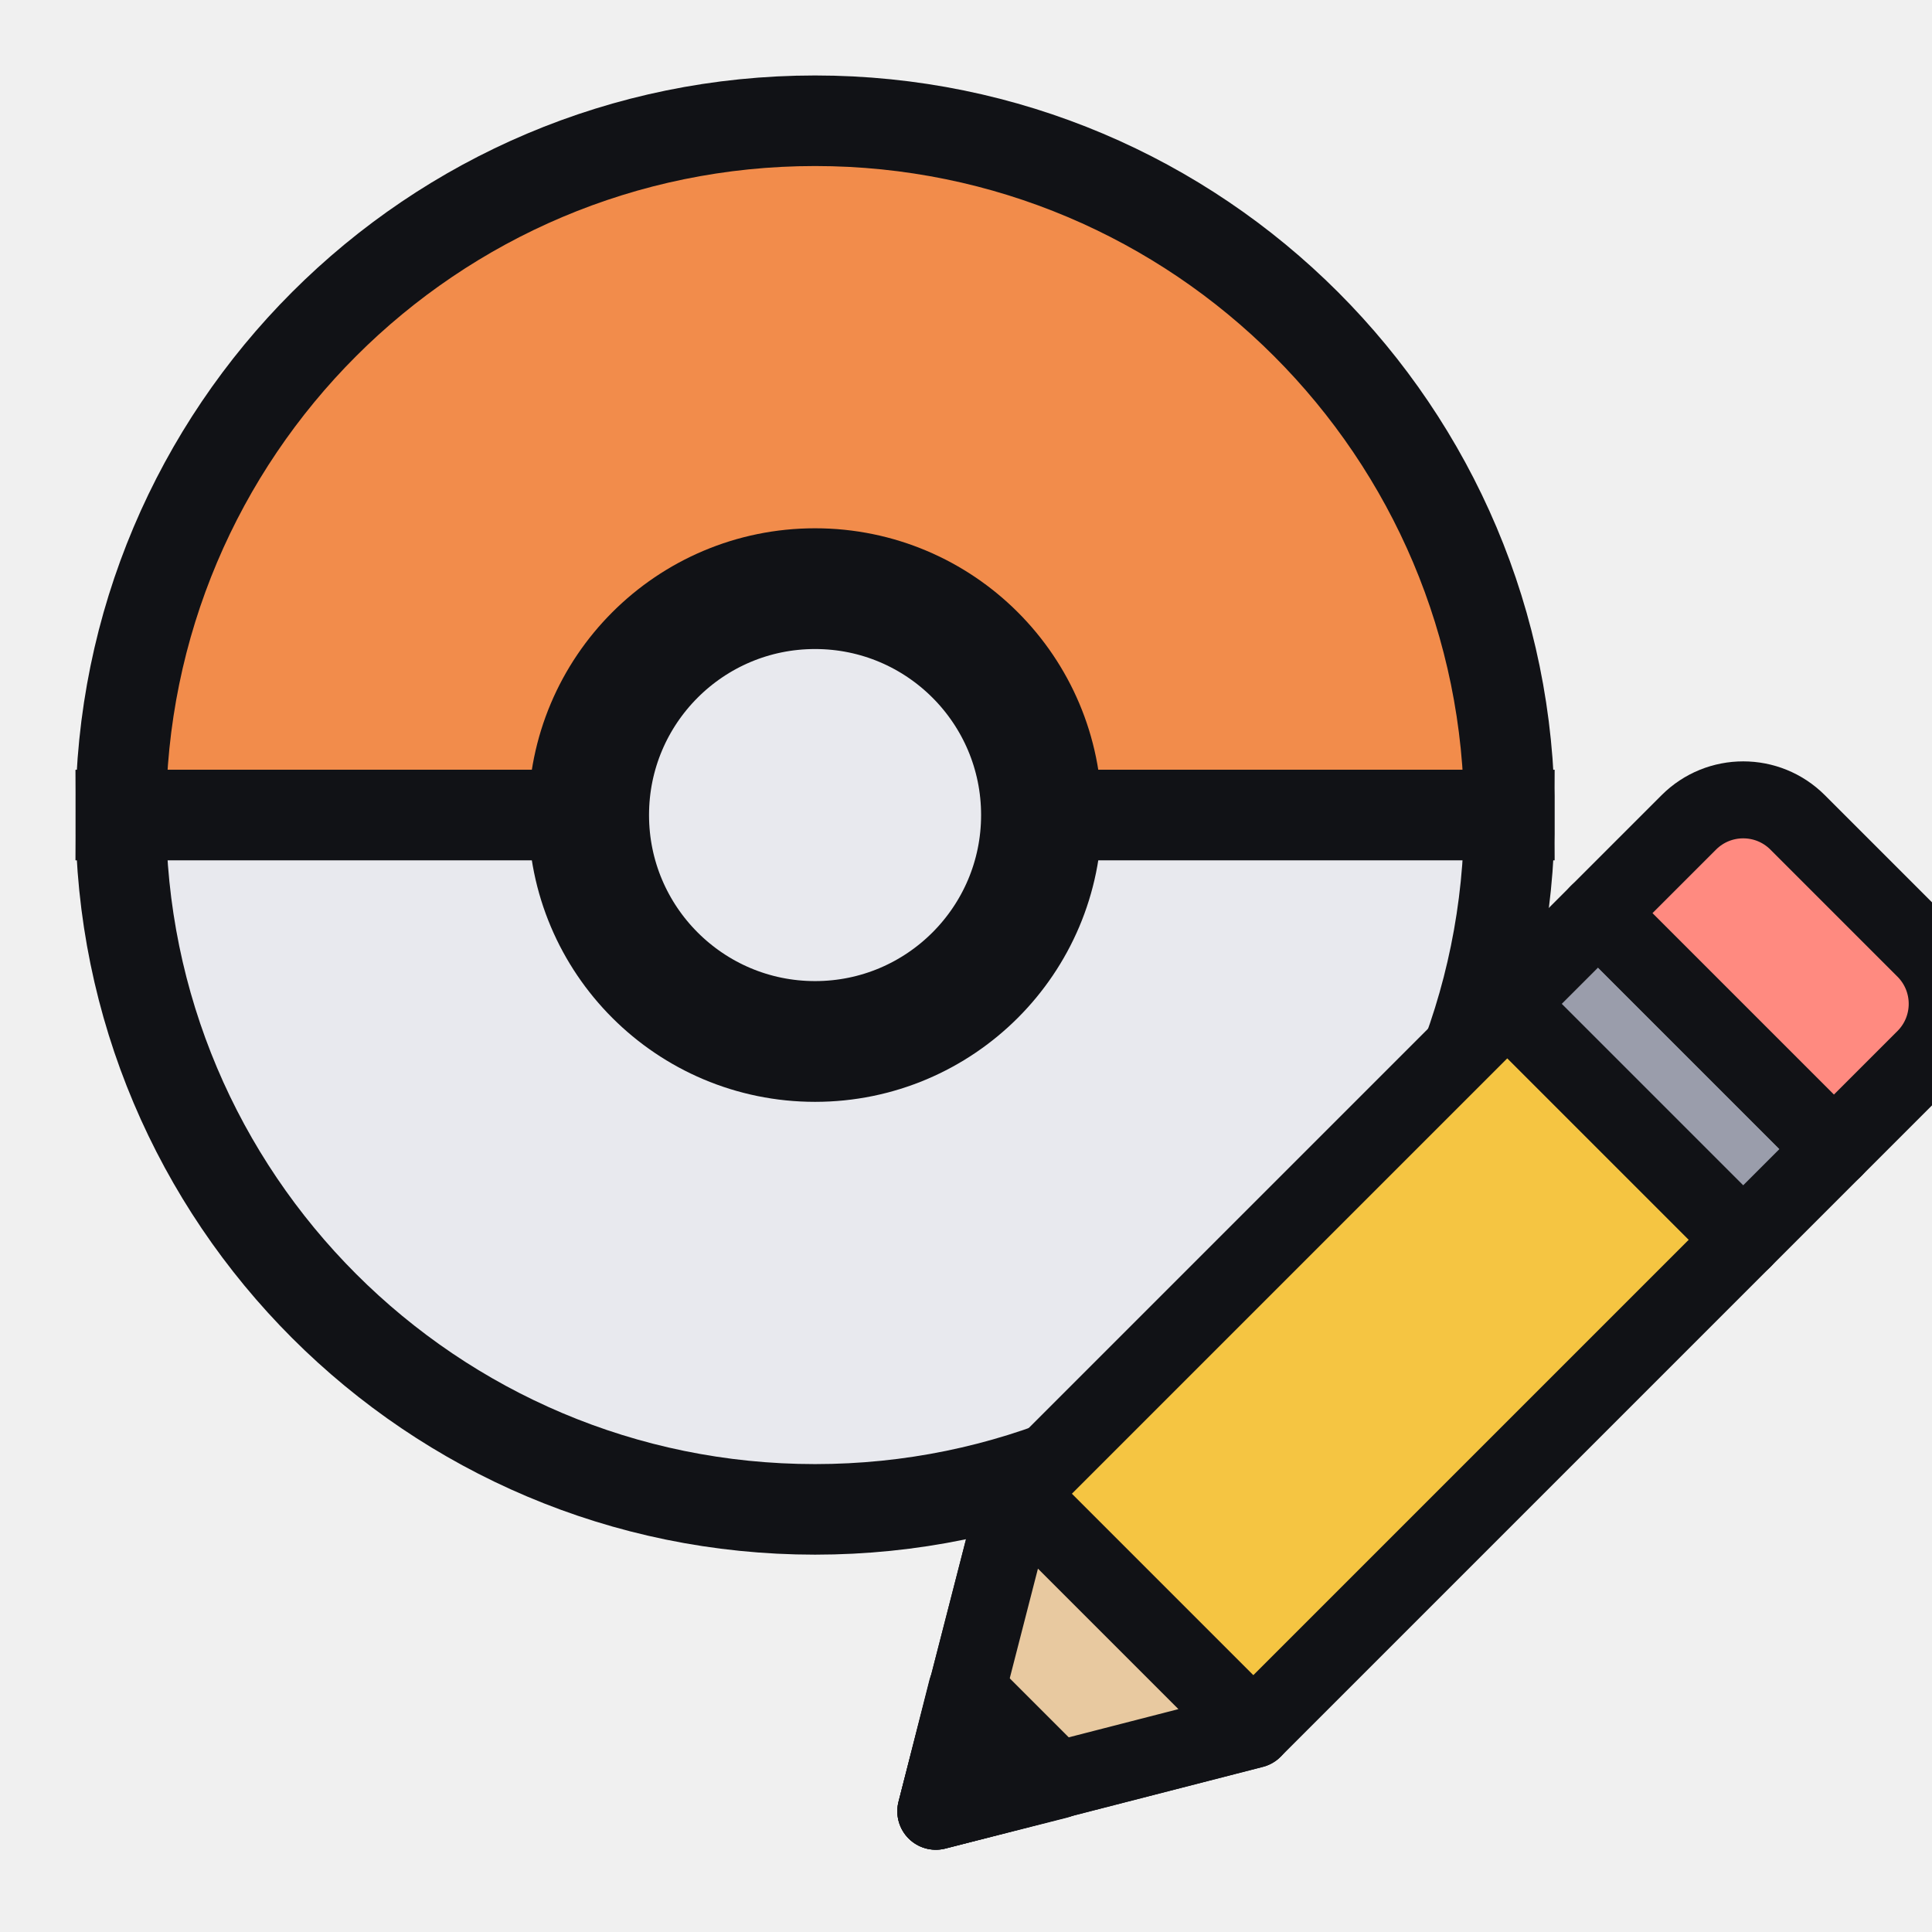
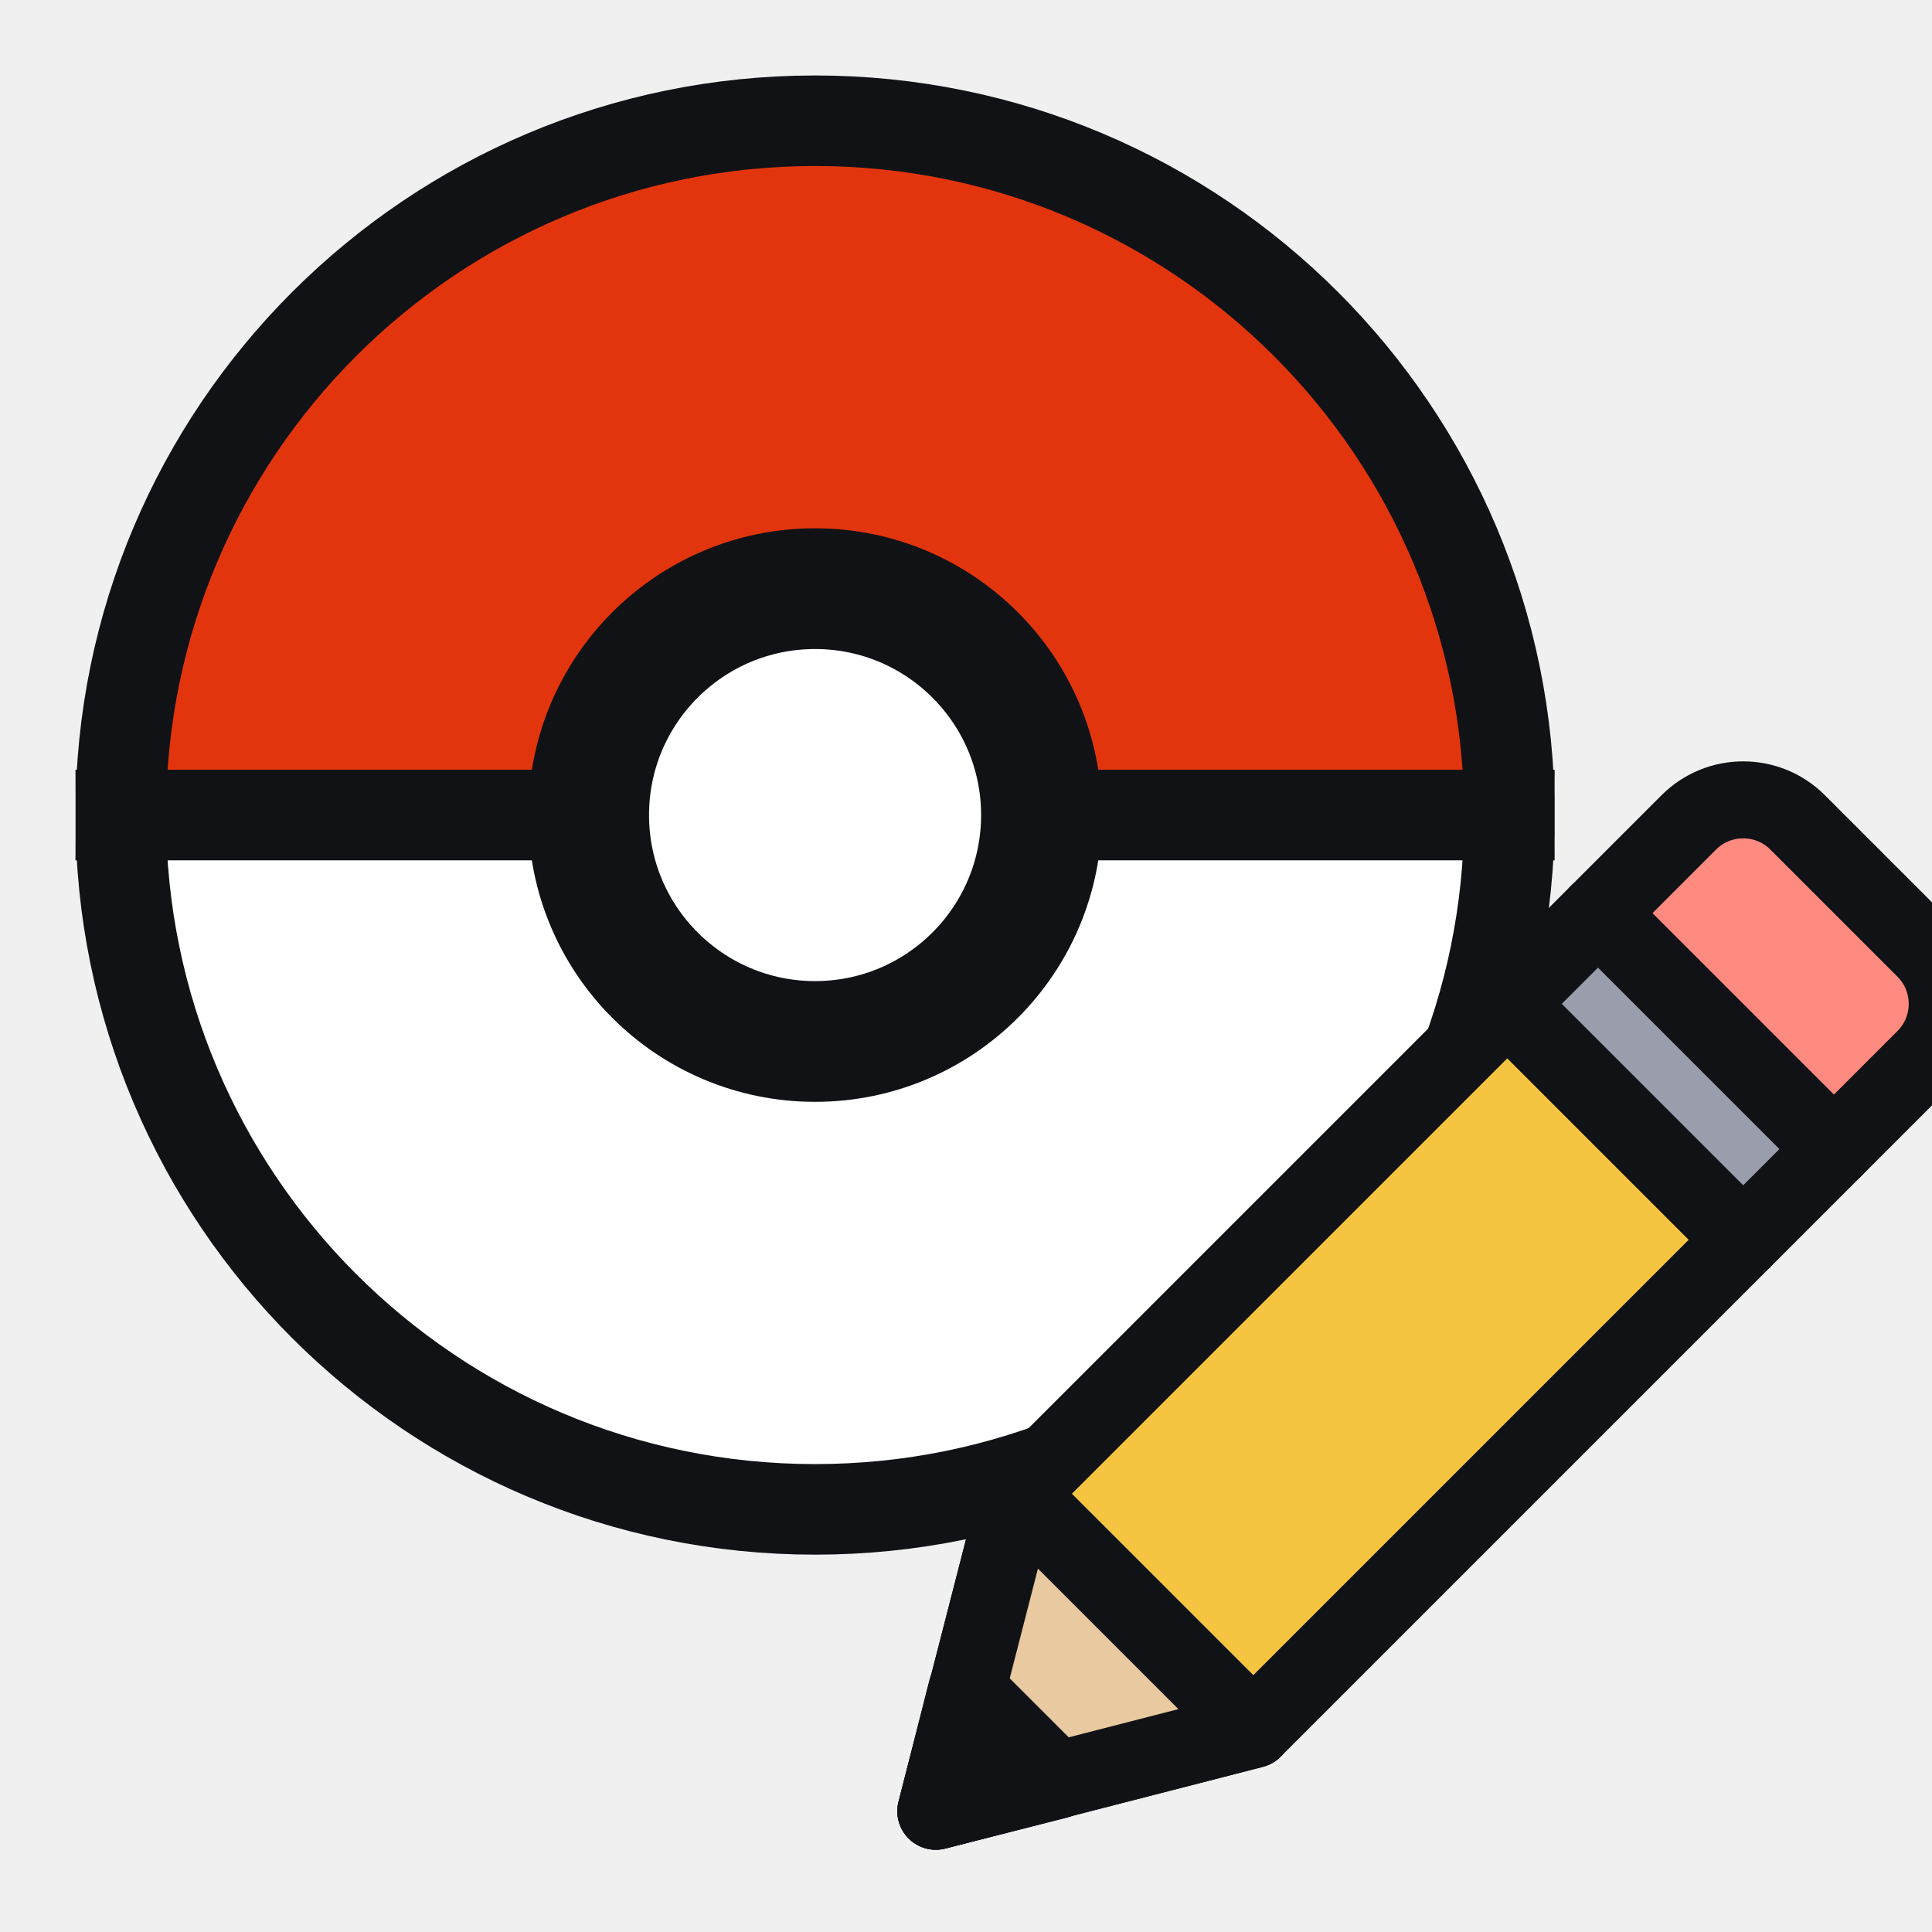
<svg xmlns="http://www.w3.org/2000/svg" viewBox="0 0 64 64">
  <g stroke="#111216" stroke-width="3">
-     <path d="M4 27a23 23 0 0 1 46 0z" fill="#f28c4b" />
-     <path d="M4 27a23 23 0 0 0 46 0z" fill="#e8e9ee" />
-     <circle cx="27" cy="27" r="7.5" fill="#e8e9ee" stroke-width="4" />
+     <path d="M4 27a23 23 0 0 1 46 0z" fill="#e3350d" />
+     <path d="M4 27a23 23 0 0 0 46 0z" fill="#ffffff" />
+     <circle cx="27" cy="27" r="7.5" fill="#ffffff" stroke-width="4" />
  </g>
  <g transform="translate(31 60) rotate(-45) scale(.85)" stroke="#111216" stroke-width="3" stroke-linejoin="round">
    <path d="M0 0l11-6.5h27v13h-27z" fill="#f5c542" />
    <path d="M0 0l11-6.5v13z" fill="#e8c9a0" />
    <path d="M0 0l4.2-2.5v5z" fill="#111216" />
    <path d="M38-6.5h5v13h-5z" fill="#9a9dab" />
    <path d="M43-6.5h5a3 3 0 0 1 3 3v7a3 3 0 0 1-3 3h-5z" fill="#ff8a80" />
  </g>
</svg>
